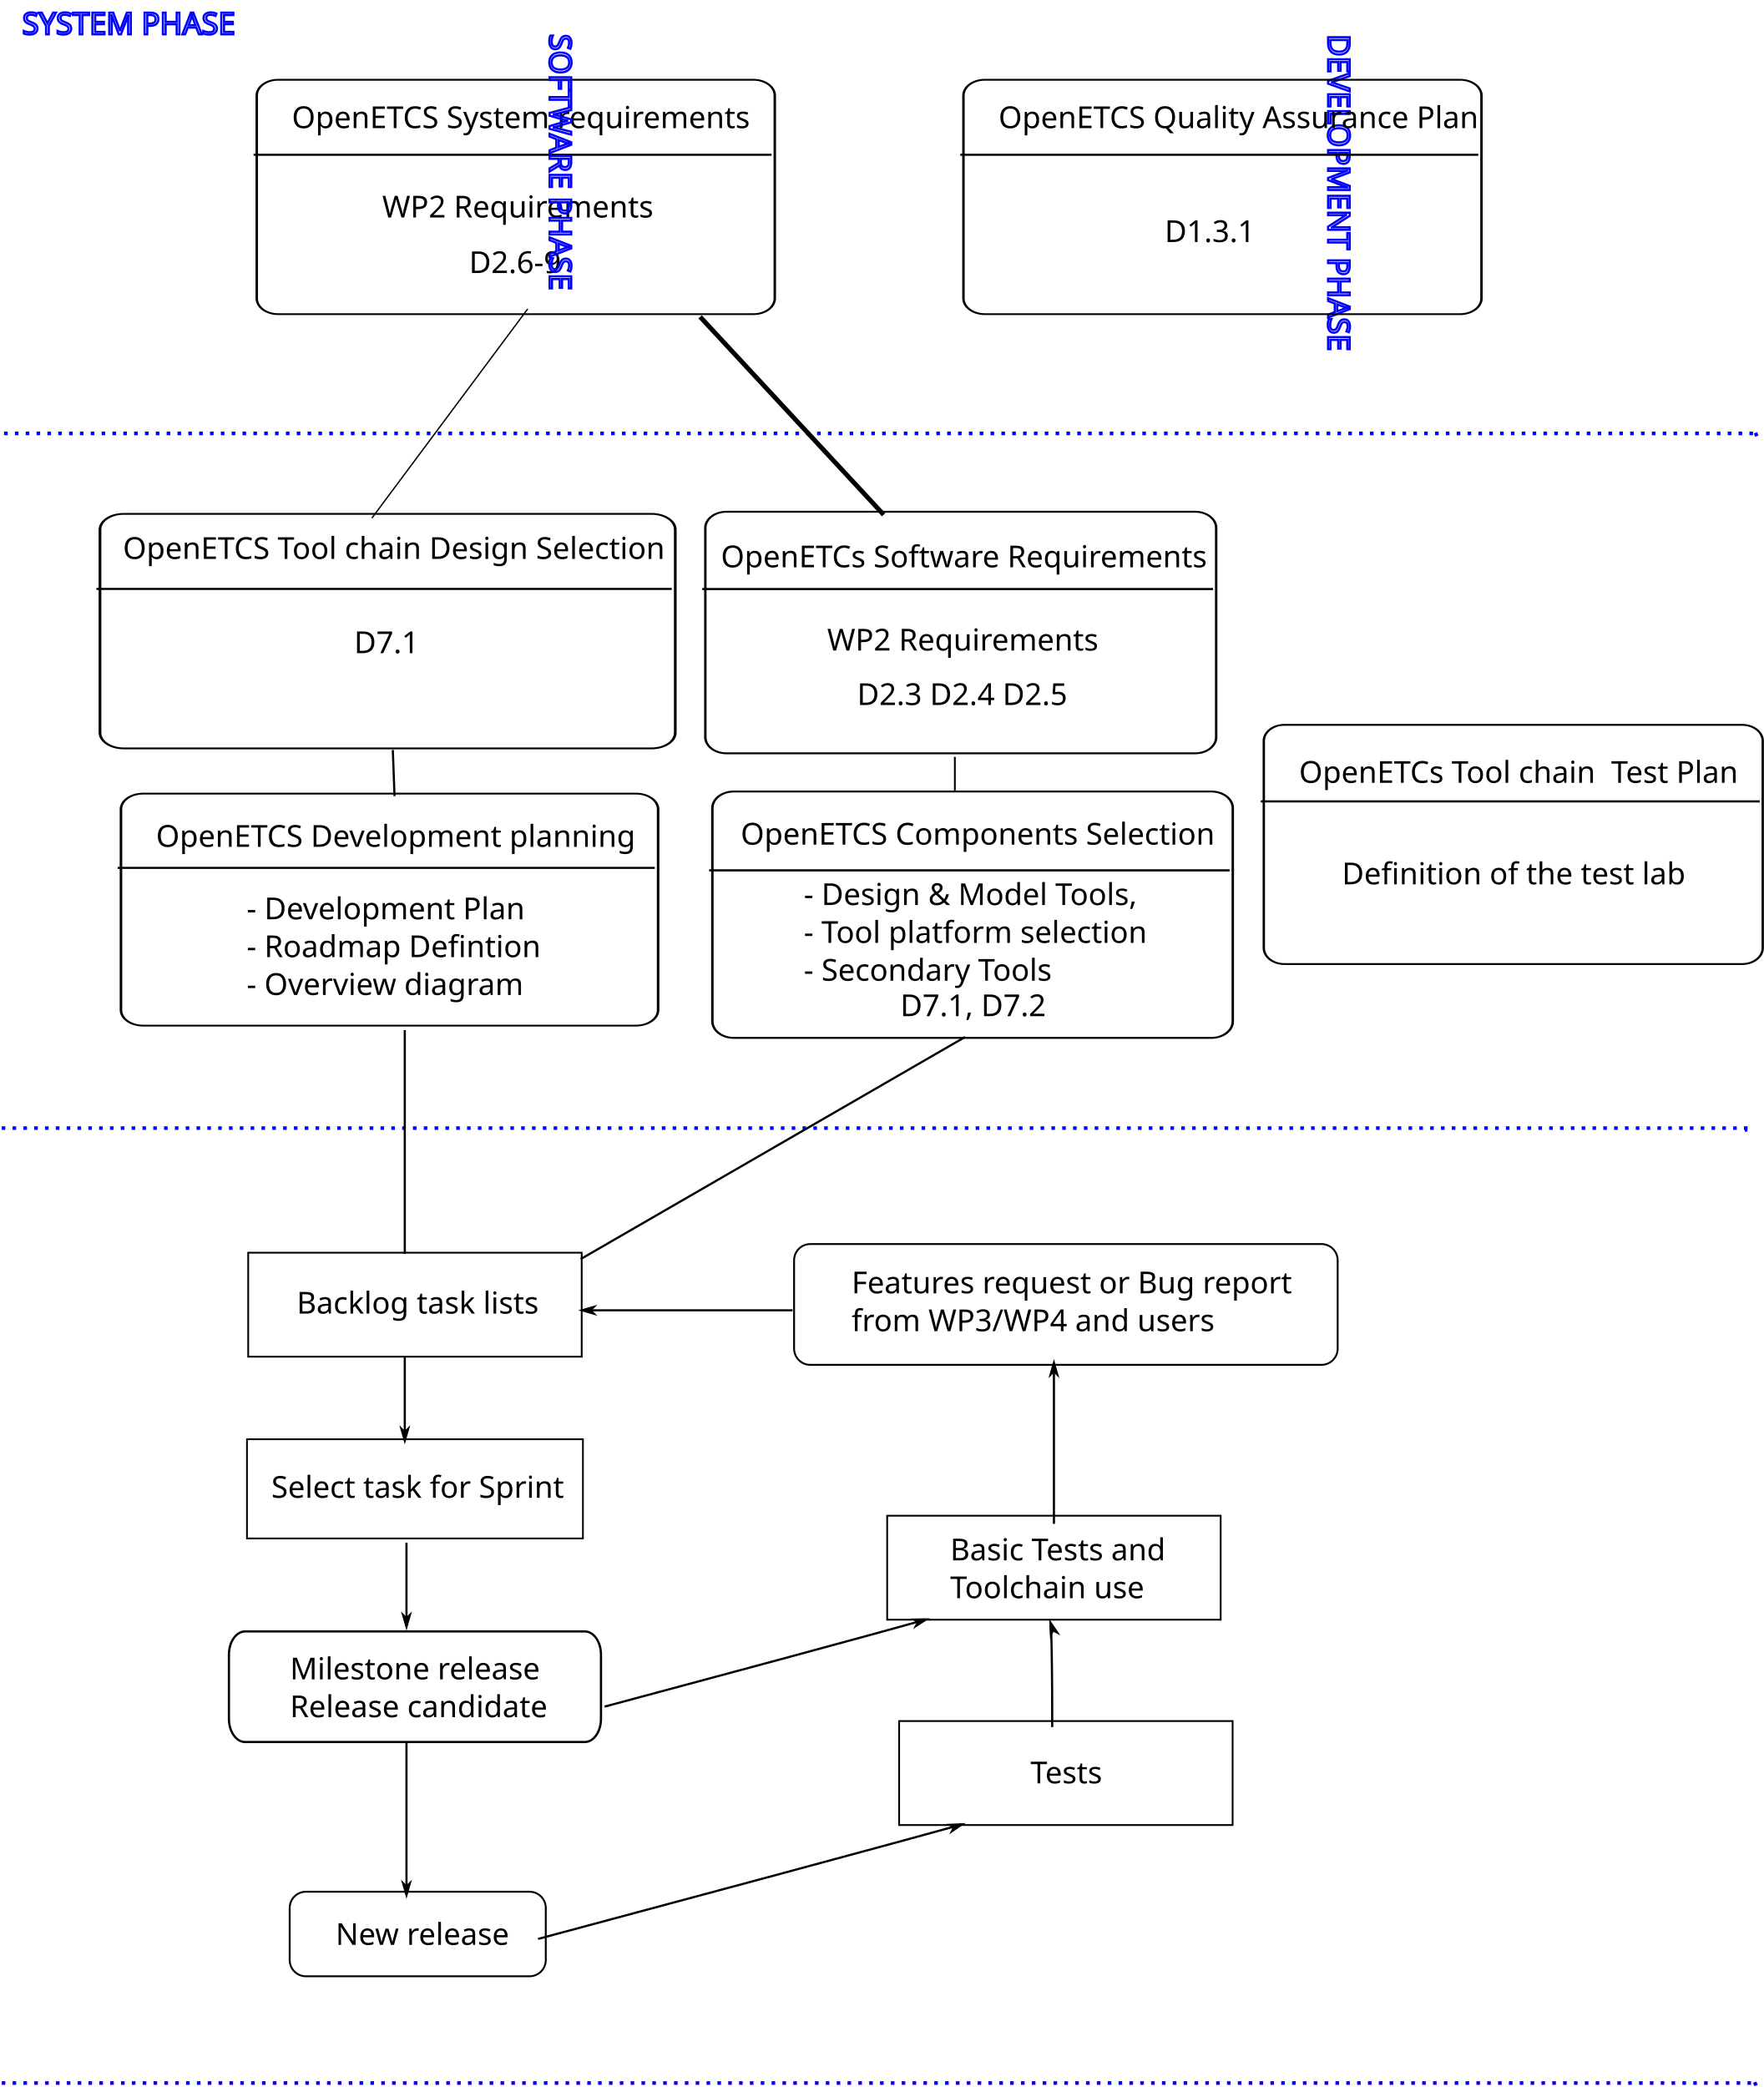
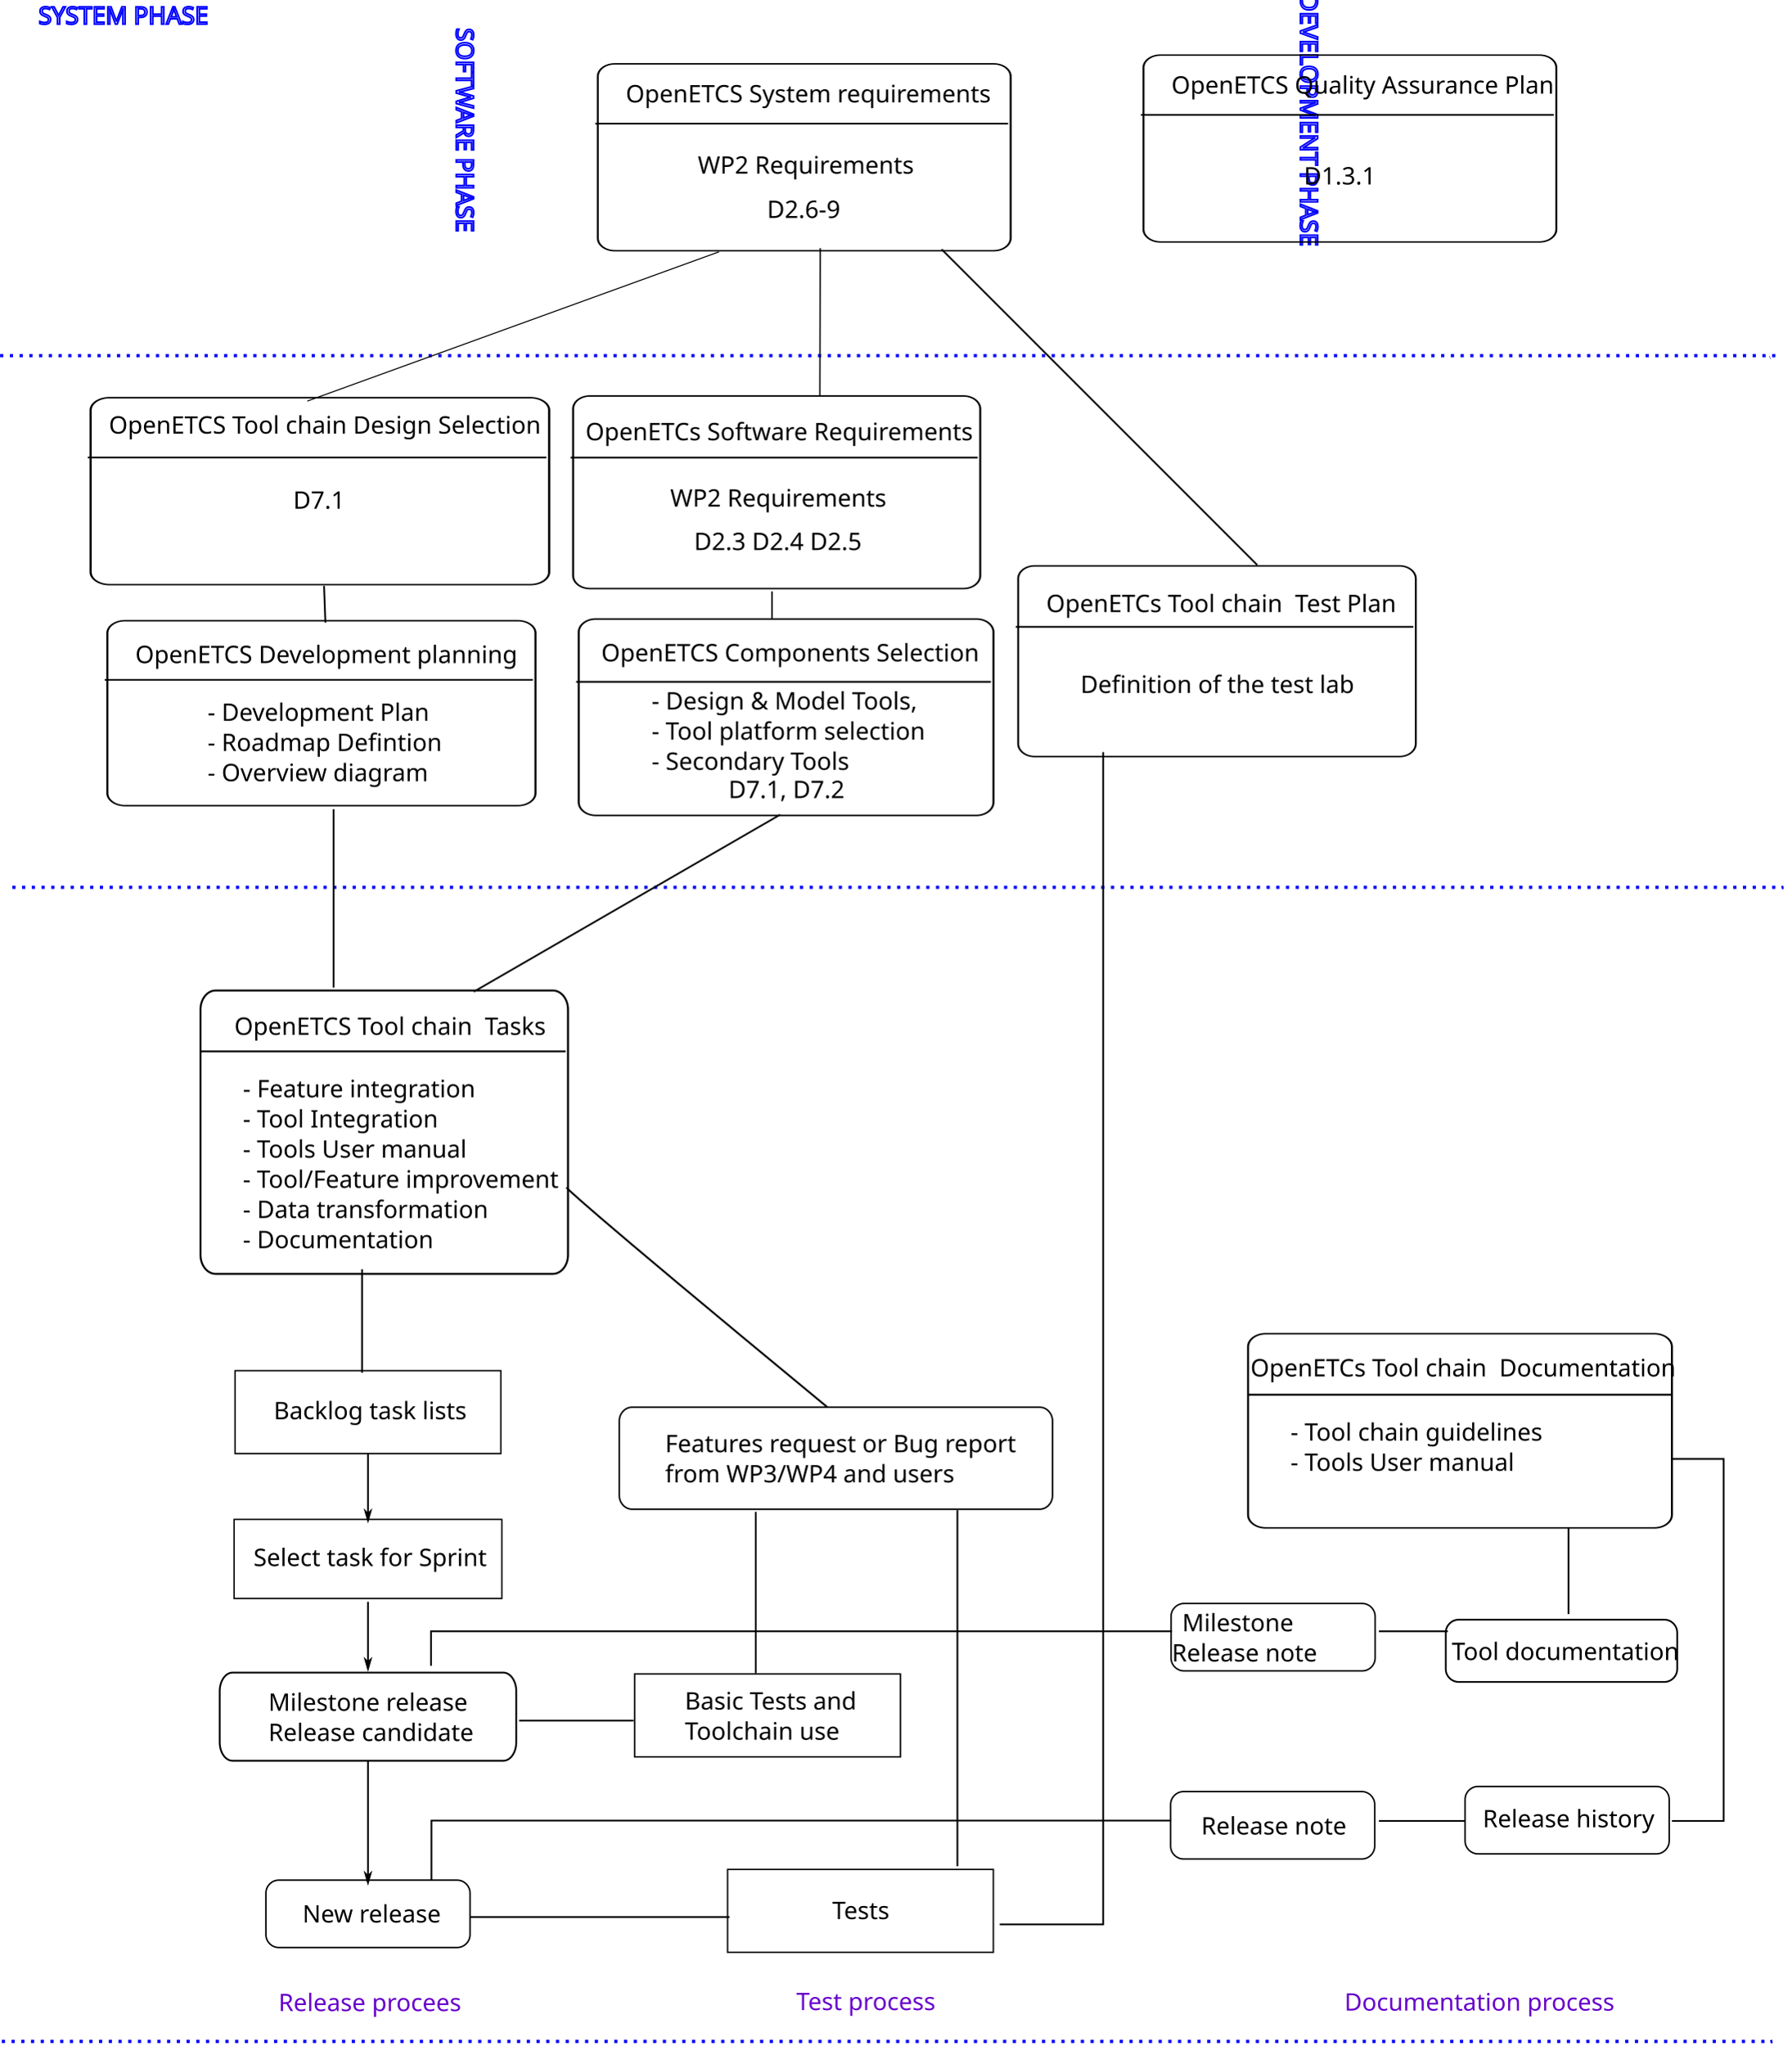
- <svg xmlns="http://www.w3.org/2000/svg" width="815.598" height="965.101" id="svg2" version="1.1">
+ <svg xmlns="http://www.w3.org/2000/svg" width="1039.646" height="1186.337" id="svg2" version="1.1">
  <defs id="defs4">
    <marker orient="auto" refY="0" refX="0" id="Arrow1Mend" style="overflow:visible">
      <path id="path5051" d="M 0,0 5,-5 -12.5,0 5,5 0,0 z" style="fill-rule:evenodd;stroke:#000000;stroke-width:1pt" transform="matrix(-0.4,0,0,-0.4,-4,0)" />
    </marker>
    <marker orient="auto" refY="0" refX="0" id="Arrow2Lend" style="overflow:visible">
      <path id="path5063" style="fill-rule:evenodd;stroke-width:0.625;stroke-linejoin:round" d="M 8.719,4.034 -2.207,0.016 8.719,-4.002 c -1.745,2.372 -1.735,5.617 -6e-7,8.035 z" transform="matrix(-1.1,0,0,-1.1,-1.1,0)" />
    </marker>
    <marker orient="auto" refY="0" refX="0" id="Arrow1Mend-6" style="overflow:visible">
      <path id="path5051-5" d="M 0,0 5,-5 -12.5,0 5,5 0,0 z" style="fill-rule:evenodd;stroke:#000000;stroke-width:1pt" transform="matrix(-0.4,0,0,-0.4,-4,0)" />
    </marker>
    <marker orient="auto" refY="0" refX="0" id="Arrow1Mend-6-9" style="overflow:visible">
      <path id="path5051-5-7" d="M 0,0 5,-5 -12.5,0 5,5 0,0 z" style="fill-rule:evenodd;stroke:#000000;stroke-width:1pt" transform="matrix(-0.4,0,0,-0.4,-4,0)" />
    </marker>
    <marker orient="auto" refY="0" refX="0" id="Arrow1Mend-6-1" style="overflow:visible">
      <path id="path5051-5-4" d="M 0,0 5,-5 -12.5,0 5,5 0,0 z" style="fill-rule:evenodd;stroke:#000000;stroke-width:1pt" transform="matrix(-0.4,0,0,-0.4,-4,0)" />
    </marker>
  </defs>
-   <g id="layer1" transform="translate(1.537113,-8.801085)">
+   <g id="layer1" transform="translate(7.880715,-15.77275)">
    <text xml:space="preserve" style="font-size:14px;font-style:normal;font-variant:normal;font-weight:normal;font-stretch:normal;text-align:start;line-height:125%;letter-spacing:0px;word-spacing:0px;writing-mode:lr-tb;text-anchor:start;fill:#000000;fill-opacity:1;stroke:none;font-family:Ubuntu;-inkscape-font-specification:Ubuntu" x="75.967" y="86.021" id="text3765">
      <tspan id="tspan3767" x="75.967" y="86.021" />
    </text>
-     <g id="g4546" transform="translate(55.23922,-1.22039)">
+     <g id="g4546" transform="translate(277.0034,5.900478)">
      <text id="text3755" y="110.599" x="119.952" style="font-size:14px;font-style:normal;font-variant:normal;font-weight:500;font-stretch:normal;text-align:start;line-height:125%;letter-spacing:0px;word-spacing:0px;writing-mode:lr-tb;text-anchor:start;fill:#000000;fill-opacity:1;stroke:none;font-family:TlwgMono;-inkscape-font-specification:TlwgMono Medium" xml:space="preserve">
        <tspan style="font-style:normal;font-variant:normal;font-weight:normal;font-stretch:normal;font-family:Ubuntu;-inkscape-font-specification:Ubuntu" y="110.599" x="119.952" id="tspan3757">WP2 Requirements</tspan>
      </text>
      <text id="text3759" y="136.293" x="160.136" style="font-size:14px;font-style:normal;font-variant:normal;font-weight:500;font-stretch:normal;text-align:start;line-height:125%;letter-spacing:0px;word-spacing:0px;writing-mode:lr-tb;text-anchor:start;fill:#000000;fill-opacity:1;stroke:none;font-family:TlwgMono;-inkscape-font-specification:TlwgMono Medium" xml:space="preserve">
        <tspan style="font-style:normal;font-variant:normal;font-weight:normal;font-stretch:normal;font-family:Ubuntu;-inkscape-font-specification:Ubuntu" y="136.293" x="160.136" id="tspan3761">D2.6-9</tspan>
      </text>
      <g transform="matrix(1.315468,0,0,0.9702304,-2.70791,-17.04236)" id="g3797">
        <g id="g3773">
          <rect ry="7.5" rx="7.5" y="65.912" x="49.155" height="111.716" width="182.097" id="rect2985" style="fill:none;stroke:#000000;stroke-width:0.865;stroke-linecap:butt;stroke-linejoin:miter;stroke-miterlimit:4;stroke-opacity:1;stroke-dasharray:none;stroke-dashoffset:0" />
        </g>
        <path style="fill:none;stroke:#000000;stroke-width:1px;stroke-linecap:butt;stroke-linejoin:miter;stroke-opacity:1" d="m 48.038,101.661 182.097,0" id="path3763" />
      </g>
      <text id="text3769" y="69.264" x="78.166" style="font-size:14px;font-style:normal;font-variant:normal;font-weight:normal;font-stretch:normal;text-align:start;line-height:125%;letter-spacing:0px;word-spacing:0px;writing-mode:lr-tb;text-anchor:start;fill:#000000;fill-opacity:1;stroke:none;font-family:Ubuntu;-inkscape-font-specification:Ubuntu" xml:space="preserve">
        <tspan y="69.264" x="78.166" id="tspan3771">OpenETCS System requirements</tspan>
      </text>
    </g>
    <g id="g4558" transform="translate(-49.02338,202.9945)">
      <g id="g3797-1" transform="matrix(1.297268,0,0,1,309.878,-23.46031)">
        <g id="g3773-5">
          <rect ry="7.5" rx="7.5" y="65.912" x="49.155" height="111.716" width="182.097" id="rect2985-4" style="fill:none;stroke:#000000;stroke-width:0.865;stroke-linecap:butt;stroke-linejoin:miter;stroke-miterlimit:4;stroke-opacity:1;stroke-dasharray:none;stroke-dashoffset:0" />
        </g>
        <path style="fill:none;stroke:#000000;stroke-width:1px;stroke-linecap:butt;stroke-linejoin:miter;stroke-opacity:1" d="m 48.038,101.661 182.097,0" id="path3763-0" />
      </g>
      <text id="text3829" y="68.147" x="380.832" style="font-size:14px;font-style:normal;font-variant:normal;font-weight:normal;font-stretch:normal;text-align:start;line-height:125%;letter-spacing:0px;word-spacing:0px;writing-mode:lr-tb;text-anchor:start;fill:#000000;fill-opacity:1;stroke:none;font-family:Ubuntu;-inkscape-font-specification:Ubuntu" xml:space="preserve">
        <tspan y="68.147" x="380.832" id="tspan3831">OpenETCs Software Requirements </tspan>
      </text>
      <text id="text3852" y="131.825" x="443.836" style="font-size:14px;font-style:normal;font-variant:normal;font-weight:normal;font-stretch:normal;text-align:start;line-height:125%;letter-spacing:0px;word-spacing:0px;writing-mode:lr-tb;text-anchor:start;fill:#000000;fill-opacity:1;stroke:none;font-family:Ubuntu;-inkscape-font-specification:Ubuntu" xml:space="preserve">
        <tspan id="tspan3860" y="131.825" x="443.836">D2.3 D2.4 D2.5</tspan>
      </text>
      <text id="text3755-5" y="106.635" x="429.996" style="font-size:14px;font-style:normal;font-variant:normal;font-weight:500;font-stretch:normal;text-align:start;line-height:125%;letter-spacing:0px;word-spacing:0px;writing-mode:lr-tb;text-anchor:start;fill:#000000;fill-opacity:1;stroke:none;font-family:TlwgMono;-inkscape-font-specification:TlwgMono Medium" xml:space="preserve">
        <tspan style="font-style:normal;font-variant:normal;font-weight:normal;font-stretch:normal;font-family:Ubuntu;-inkscape-font-specification:Ubuntu" y="106.635" x="429.996" id="tspan3757-7">WP2 Requirements</tspan>
      </text>
    </g>
    <g id="g5008" transform="translate(-0.7899495,-7.109546)">
      <g id="g3797-2" transform="matrix(1.460937,0,0,0.9707146,-26.32808,189.565)">
        <g id="g3773-9">
          <rect ry="7.5" rx="7.5" y="65.912" x="49.155" height="111.716" width="182.097" id="rect2985-2" style="fill:none;stroke:#000000;stroke-width:0.865;stroke-linecap:butt;stroke-linejoin:miter;stroke-miterlimit:4;stroke-opacity:1;stroke-dasharray:none;stroke-dashoffset:0" />
        </g>
        <path style="fill:none;stroke:#000000;stroke-width:1px;stroke-linecap:butt;stroke-linejoin:miter;stroke-opacity:1" d="m 48.038,101.661 182.097,0" id="path3763-7" />
      </g>
      <text id="text3980" y="274.375" x="56.067" style="font-size:14px;font-style:normal;font-variant:normal;font-weight:normal;font-stretch:normal;text-align:start;line-height:125%;letter-spacing:0px;word-spacing:0px;writing-mode:lr-tb;text-anchor:start;fill:#000000;fill-opacity:1;stroke:none;font-family:Ubuntu;-inkscape-font-specification:Ubuntu" xml:space="preserve">
        <tspan y="274.375" x="56.067" id="tspan3982">OpenETCS Tool chain Design Selection</tspan>
      </text>
      <text id="text3984" y="317.944" x="163.005" style="font-size:14px;font-style:normal;font-variant:normal;font-weight:normal;font-stretch:normal;text-align:start;line-height:125%;letter-spacing:0px;word-spacing:0px;writing-mode:lr-tb;text-anchor:start;fill:#000000;fill-opacity:1;stroke:none;font-family:Ubuntu;-inkscape-font-specification:Ubuntu" xml:space="preserve">
        <tspan y="317.944" x="163.005" id="tspan3986">D7.1</tspan>
      </text>
    </g>
    <text xml:space="preserve" style="font-size:14px;font-style:normal;font-variant:normal;font-weight:normal;font-stretch:normal;text-align:start;line-height:125%;letter-spacing:0px;word-spacing:0px;writing-mode:lr-tb;text-anchor:start;fill:#000000;fill-opacity:1;stroke:none;font-family:Ubuntu;-inkscape-font-specification:Ubuntu" x="154.168" y="311.687" id="text4193">
      <tspan x="154.168" y="311.687" id="tspan4197" />
    </text>
    <g id="g4776" transform="translate(48.03379,171.4935)">
      <g id="g3797-2-8" transform="matrix(1.321535,0,0,1.019846,214.8832,136.1108)">
        <g id="g3773-9-7">
          <rect ry="7.5" rx="7.5" y="65.912" x="49.155" height="111.716" width="182.097" id="rect2985-2-2" style="fill:none;stroke:#000000;stroke-width:0.865;stroke-linecap:butt;stroke-linejoin:miter;stroke-miterlimit:4;stroke-opacity:1;stroke-dasharray:none;stroke-dashoffset:0" />
        </g>
        <path style="fill:none;stroke:#000000;stroke-width:1px;stroke-linecap:butt;stroke-linejoin:miter;stroke-opacity:1" d="m 48.038,101.661 182.097,0" id="path3763-7-6" />
      </g>
      <text id="text4015" y="227.9" x="292.93" style="font-size:14px;font-style:normal;font-variant:normal;font-weight:normal;font-stretch:normal;text-align:start;line-height:125%;letter-spacing:0px;word-spacing:0px;writing-mode:lr-tb;text-anchor:start;fill:#000000;fill-opacity:1;stroke:none;font-family:Ubuntu;-inkscape-font-specification:Ubuntu" xml:space="preserve">
        <tspan y="227.9" x="292.93" id="tspan4017">OpenETCS Components Selection</tspan>
      </text>
      <text id="text4019" y="307.218" x="366.742" style="font-size:14px;font-style:normal;font-variant:normal;font-weight:normal;font-stretch:normal;text-align:start;line-height:125%;letter-spacing:0px;word-spacing:0px;writing-mode:lr-tb;text-anchor:start;fill:#000000;fill-opacity:1;stroke:none;font-family:Ubuntu;-inkscape-font-specification:Ubuntu" xml:space="preserve">
        <tspan y="307.218" x="366.742" id="tspan4021">D7.1, D7.2</tspan>
      </text>
      <text id="text4219" y="255.829" x="322.125" style="font-size:14px;font-style:normal;font-variant:normal;font-weight:normal;font-stretch:normal;text-align:start;line-height:125%;letter-spacing:0px;word-spacing:0px;writing-mode:lr-tb;text-anchor:start;fill:#000000;fill-opacity:1;stroke:none;font-family:Ubuntu;-inkscape-font-specification:Ubuntu" xml:space="preserve">
        <tspan y="255.829" x="322.125" id="tspan4221">- Design &amp; Model Tools, </tspan>
        <tspan id="tspan4223" y="273.329" x="322.125">- Tool platform selection</tspan>
        <tspan id="tspan4227" y="290.829" x="322.125">- Secondary Tools</tspan>
      </text>
    </g>
-     <g id="g4303" transform="translate(-62.21035,22.16509)">
-       <text id="text4243" y="584.714" x="454.464" style="font-size:14px;font-style:normal;font-variant:normal;font-weight:normal;font-stretch:normal;text-align:start;line-height:125%;letter-spacing:0px;word-spacing:0px;writing-mode:lr-tb;text-anchor:start;fill:#000000;fill-opacity:1;stroke:none;font-family:Ubuntu;-inkscape-font-specification:Ubuntu" xml:space="preserve">
-         <tspan y="584.714" x="454.464" id="tspan4245">Features request or Bug report</tspan>
-         <tspan id="tspan4291" y="602.214" x="454.464">from WP3/WP4 and users</tspan>
-       </text>
-       <rect ry="7.5" rx="7.5" y="561.93" x="427.871" height="55.858" width="251.36" id="rect4259" style="fill:none;stroke:#000000;stroke-width:0.865;stroke-linecap:butt;stroke-linejoin:miter;stroke-miterlimit:4;stroke-opacity:1;stroke-dasharray:none;stroke-dashoffset:0" />
-     </g>
-     <g id="g4309" transform="translate(-331.2014,-58.1636)">
+     <text xml:space="preserve" style="font-size:14px;font-style:normal;font-variant:normal;font-weight:normal;font-stretch:normal;text-align:start;line-height:125%;letter-spacing:0px;word-spacing:0px;writing-mode:lr-tb;text-anchor:start;fill:#000000;fill-opacity:1;stroke:none;font-family:Ubuntu;-inkscape-font-specification:Ubuntu" x="378.019" y="858.159" id="text4243">
+       <tspan id="tspan4245" x="378.019" y="858.159">Features request or Bug report</tspan>
+       <tspan x="378.019" y="875.659" id="tspan4291">from WP3/WP4 and users</tspan>
+     </text>
+     <rect style="fill:none;stroke:#000000;stroke-width:0.89;stroke-linecap:butt;stroke-linejoin:miter;stroke-miterlimit:4;stroke-opacity:1;stroke-dasharray:none;stroke-dashoffset:0" id="rect4259" width="251.36" height="59.173" x="351.427" y="832.059" rx="7.5" ry="7.945" />
+     <g id="g4309" transform="translate(-317.228,164.6178)">
      <text id="text4255" y="966.341" x="484.846" style="font-size:14px;font-style:normal;font-variant:normal;font-weight:normal;font-stretch:normal;text-align:start;line-height:125%;letter-spacing:0px;word-spacing:0px;writing-mode:lr-tb;text-anchor:start;fill:#000000;fill-opacity:1;stroke:none;font-family:Ubuntu;-inkscape-font-specification:Ubuntu" xml:space="preserve">
        <tspan y="966.341" x="484.846" id="tspan4257">New release</tspan>
      </text>
      <rect ry="7.5" rx="7.5" y="941.764" x="463.62" height="39.101" width="118.419" id="rect4267" style="fill:none;stroke:#000000;stroke-width:0.865;stroke-linecap:butt;stroke-linejoin:miter;stroke-miterlimit:4;stroke-opacity:1;stroke-dasharray:none;stroke-dashoffset:0" />
    </g>
-     <g id="g4870" transform="translate(-141.4531,75.05882)">
+     <g id="g4870" transform="translate(-126.1941,297.8402)">
      <text id="text4251" y="710.337" x="274.007" style="font-size:14px;font-style:normal;font-variant:normal;font-weight:normal;font-stretch:normal;text-align:start;line-height:125%;letter-spacing:0px;word-spacing:0px;writing-mode:lr-tb;text-anchor:start;fill:#000000;fill-opacity:1;stroke:none;font-family:Ubuntu;-inkscape-font-specification:Ubuntu" xml:space="preserve">
        <tspan y="710.337" x="274.007" id="tspan4253">Milestone release</tspan>
        <tspan id="tspan4868" y="727.837" x="274.007">Release candidate</tspan>
      </text>
      <rect ry="10.729" rx="7.5" y="688.169" x="245.775" height="51.141" width="172.042" id="rect4269" style="fill:none;stroke:#000000;stroke-width:1.034;stroke-linecap:butt;stroke-linejoin:miter;stroke-miterlimit:4;stroke-opacity:1;stroke-dasharray:none;stroke-dashoffset:0" />
    </g>
-     <g id="g4298" transform="translate(-53.19772,-59.83652)">
+     <g id="g4298" transform="translate(-37.93871,162.9449)">
      <text id="text4231" y="676.086" x="188.861" style="font-size:14px;font-style:normal;font-variant:normal;font-weight:normal;font-stretch:normal;text-align:start;line-height:125%;letter-spacing:0px;word-spacing:0px;writing-mode:lr-tb;text-anchor:start;fill:#000000;fill-opacity:1;stroke:none;font-family:Ubuntu;-inkscape-font-specification:Ubuntu" xml:space="preserve">
        <tspan y="676.086" x="188.861" id="tspan4233">Backlog task lists</tspan>
      </text>
      <rect ry="6.868" rx="0" y="647.928" x="166.433" height="48.084" width="154.214" id="rect4271" style="fill:none;stroke:#000000;stroke-width:0.819;stroke-linecap:butt;stroke-linejoin:miter;stroke-miterlimit:4;stroke-opacity:1;stroke-dasharray:none;stroke-dashoffset:0" />
    </g>
-     <g id="g4293" transform="translate(-350.3616,-156.216)">
+     <g id="g4293" transform="translate(-335.1026,66.56544)">
      <text id="text4247" y="857.645" x="474.293" style="font-size:14px;font-style:normal;font-variant:normal;font-weight:normal;font-stretch:normal;text-align:start;line-height:125%;letter-spacing:0px;word-spacing:0px;writing-mode:lr-tb;text-anchor:start;fill:#000000;fill-opacity:1;stroke:none;font-family:Ubuntu;-inkscape-font-specification:Ubuntu" xml:space="preserve">
        <tspan y="857.645" x="474.293" id="tspan4249">Select task for Sprint</tspan>
      </text>
      <rect ry="6.551" rx="0" y="830.575" x="463.031" height="45.866" width="155.347" id="rect4271-8" style="fill:none;stroke:#000000;stroke-width:0.802;stroke-linecap:butt;stroke-linejoin:miter;stroke-miterlimit:4;stroke-opacity:1;stroke-dasharray:none;stroke-dashoffset:0" />
    </g>
    <text xml:space="preserve" style="font-size:14px;font-style:normal;font-variant:normal;font-weight:normal;font-stretch:normal;text-align:start;line-height:125%;letter-spacing:0px;word-spacing:0px;writing-mode:lr-tb;text-anchor:start;fill:#000000;fill-opacity:1;stroke:none;font-family:Ubuntu;-inkscape-font-specification:Ubuntu" x="46.921" y="712.746" id="text4366">
      <tspan id="tspan4368" x="46.921" y="712.746" />
    </text>
    <g id="g4800" transform="translate(-105.9751,10.50753)">
      <text id="text4319" y="423.403" x="218.505" style="font-size:14px;font-style:normal;font-variant:normal;font-weight:normal;font-stretch:normal;text-align:start;line-height:125%;letter-spacing:0px;word-spacing:0px;writing-mode:lr-tb;text-anchor:start;fill:#000000;fill-opacity:1;stroke:none;font-family:Ubuntu;-inkscape-font-specification:Ubuntu" xml:space="preserve">
        <tspan y="423.403" x="218.505" id="tspan4321">- Development Plan</tspan>
        <tspan id="tspan4370" y="440.903" x="218.505">- Roadmap Defintion</tspan>
        <tspan id="tspan4372" y="458.403" x="218.505">- Overview diagram</tspan>
      </text>
      <g id="g3797-2-8-2" transform="matrix(1.364001,0,0,0.9603072,93.32861,301.9973)">
        <g id="g3773-9-7-4">
          <rect ry="7.5" rx="7.5" y="65.912" x="49.155" height="111.716" width="182.097" id="rect2985-2-2-0" style="fill:none;stroke:#000000;stroke-width:0.865;stroke-linecap:butt;stroke-linejoin:miter;stroke-miterlimit:4;stroke-opacity:1;stroke-dasharray:none;stroke-dashoffset:0" />
        </g>
        <path style="fill:none;stroke:#000000;stroke-width:1px;stroke-linecap:butt;stroke-linejoin:miter;stroke-opacity:1" d="m 48.038,101.661 182.097,0" id="path3763-7-6-6" />
      </g>
      <text id="text4374" y="389.888" x="176.569" style="font-size:14px;font-style:normal;font-variant:normal;font-weight:normal;font-stretch:normal;text-align:start;line-height:125%;letter-spacing:0px;word-spacing:0px;writing-mode:lr-tb;text-anchor:start;fill:#000000;fill-opacity:1;stroke:none;font-family:Ubuntu;-inkscape-font-specification:Ubuntu" xml:space="preserve">
        <tspan y="389.888" x="176.569" id="tspan4376">OpenETCS Development planning</tspan>
      </text>
    </g>
    <g id="g4790" transform="translate(64.04605,103.8162)">
      <text id="text4235" y="313.921" x="554.964" style="font-size:14px;font-style:normal;font-variant:normal;font-weight:normal;font-stretch:normal;text-align:start;line-height:125%;letter-spacing:0px;word-spacing:0px;writing-mode:lr-tb;text-anchor:start;fill:#000000;fill-opacity:1;stroke:none;font-family:Ubuntu;-inkscape-font-specification:Ubuntu" xml:space="preserve">
        <tspan id="tspan4239" y="313.921" x="554.964">Definition of the test lab</tspan>
      </text>
      <g id="g3797-2-8-2-3" transform="matrix(1.266934,0,0,0.9900768,456.5505,174.9263)">
        <g id="g3773-9-7-4-9">
          <rect ry="7.5" rx="7.5" y="65.912" x="49.155" height="111.716" width="182.097" id="rect2985-2-2-0-8" style="fill:none;stroke:#000000;stroke-width:0.865;stroke-linecap:butt;stroke-linejoin:miter;stroke-miterlimit:4;stroke-opacity:1;stroke-dasharray:none;stroke-dashoffset:0" />
        </g>
        <path style="fill:none;stroke:#000000;stroke-width:1px;stroke-linecap:butt;stroke-linejoin:miter;stroke-opacity:1" d="m 48.038,101.661 182.097,0" id="path3763-7-6-6-0" />
      </g>
      <text id="text4474" y="267.001" x="535.096" style="font-size:14px;font-style:normal;font-variant:normal;font-weight:normal;font-stretch:normal;text-align:start;line-height:125%;letter-spacing:0px;word-spacing:0px;writing-mode:lr-tb;text-anchor:start;fill:#000000;fill-opacity:1;stroke:none;font-family:Ubuntu;-inkscape-font-specification:Ubuntu" xml:space="preserve">
        <tspan y="267.001" x="535.096" id="tspan4476">OpenETCs Tool chain  Test Plan</tspan>
      </text>
    </g>
-     <g id="g4903" transform="translate(38.94855,67.93566)">
+     <g id="g4903" transform="translate(-9.429154,345.0168)">
      <text id="text4231-9" y="662.417" x="398.899" style="font-size:14px;font-style:normal;font-variant:normal;font-weight:normal;font-stretch:normal;text-align:start;line-height:125%;letter-spacing:0px;word-spacing:0px;writing-mode:lr-tb;text-anchor:start;fill:#000000;fill-opacity:1;stroke:none;font-family:Ubuntu;-inkscape-font-specification:Ubuntu" xml:space="preserve">
        <tspan y="662.417" x="398.899" id="tspan4233-1">Basic Tests and </tspan>
        <tspan id="tspan4901" y="679.917" x="398.899">Toolchain use</tspan>
      </text>
      <rect ry="6.868" rx="0" y="641.784" x="369.756" height="48.084" width="154.214" id="rect4271-3" style="fill:none;stroke:#000000;stroke-width:0.819;stroke-linecap:butt;stroke-linejoin:miter;stroke-miterlimit:4;stroke-opacity:1;stroke-dasharray:none;stroke-dashoffset:0" />
    </g>
-     <g id="g4909" transform="translate(-27.01988,67.93566)">
+     <g id="g4909" transform="translate(-27.01209,363.4292)">
      <rect ry="6.868" rx="0" y="736.742" x="441.254" height="48.084" width="154.214" id="rect4271-3-2" style="fill:none;stroke:#000000;stroke-width:0.819;stroke-linecap:butt;stroke-linejoin:miter;stroke-miterlimit:4;stroke-opacity:1;stroke-dasharray:none;stroke-dashoffset:0" />
      <text id="text4897" y="765.551" x="501.988" style="font-size:14px;font-style:normal;font-variant:normal;font-weight:normal;font-stretch:normal;text-align:start;line-height:125%;letter-spacing:0px;word-spacing:0px;writing-mode:lr-tb;text-anchor:start;fill:#000000;fill-opacity:1;stroke:none;font-family:Ubuntu;-inkscape-font-specification:Ubuntu" xml:space="preserve">
        <tspan y="765.551" x="501.988" id="tspan4899">Tests</tspan>
      </text>
    </g>
-     <path style="fill:none;stroke:#0000ff;stroke-width:1.671;stroke-linecap:butt;stroke-linejoin:miter;stroke-miterlimit:4;stroke-opacity:1;stroke-dasharray:1.671, 3.342;stroke-dashoffset:0" d="m 0.327,209.226 811.534,0 -2.826,1.05" id="path4914" />
-     <path style="fill:none;stroke:#0000ff;stroke-width:1.668;stroke-linecap:butt;stroke-linejoin:miter;stroke-miterlimit:4;stroke-opacity:1;stroke-dasharray:1.668, 3.336;stroke-dashoffset:0;marker-end:none" d="m -0.737,530.471 808.791,0 -2.817,1.05" id="path4914-0" />
-     <text xml:space="preserve" style="font-size:14px;font-style:normal;font-variant:normal;font-weight:normal;font-stretch:normal;text-align:start;line-height:125%;letter-spacing:0px;word-spacing:0px;writing-mode:lr-tb;text-anchor:start;fill:#000000;fill-opacity:1;stroke:none;font-family:Ubuntu;-inkscape-font-specification:Ubuntu" x="20.558" y="12.851" id="text4934">
-       <tspan id="tspan4936" x="8.753" y="24.656" style="font-size:14px;font-style:normal;font-variant:normal;font-weight:normal;font-stretch:normal;text-align:start;line-height:125%;writing-mode:tb-rl;text-anchor:start;fill:none;stroke:#0000ff;stroke-opacity:1;font-family:Ubuntu;-inkscape-font-specification:Ubuntu">SYSTEM PHASE</tspan>
-     </text>
-     <text xml:space="preserve" style="font-size:14px;font-style:normal;font-variant:normal;font-weight:normal;font-stretch:normal;text-align:start;line-height:125%;letter-spacing:0px;word-spacing:0px;writing-mode:tb-rl;text-anchor:start;fill:none;stroke:none;font-family:Ubuntu;-inkscape-font-specification:Ubuntu" x="20.446" y="262.136" id="text4934-0">
-       <tspan id="tspan4959" style="fill:none;stroke:#0000ff;stroke-opacity:1" x="258.038" y="24.544">SOFTWARE PHASE</tspan>
-     </text>
-     <text xml:space="preserve" style="font-size:14px;font-style:normal;font-variant:normal;font-weight:normal;font-stretch:normal;text-align:start;line-height:125%;letter-spacing:0px;word-spacing:0px;writing-mode:tb-rl;text-anchor:start;fill:none;stroke:#0000ff;stroke-opacity:1;font-family:Ubuntu;-inkscape-font-specification:Ubuntu" x="20.558" y="622.122" id="text4934-0-7">
-       <tspan id="tspan4982" x="618.024" y="24.656">DEVELOPMENT PHASE</tspan>
-     </text>
-     <path style="fill:none;stroke:#000000;stroke-width:0.623px;stroke-linecap:butt;stroke-linejoin:miter;stroke-opacity:1" d="m 242.499,151.631 -72.059,96.751" id="path4990" />
+     <path style="fill:none;stroke:#0000ff;stroke-width:1.883;stroke-linecap:butt;stroke-linejoin:miter;stroke-miterlimit:4;stroke-opacity:1;stroke-dasharray:1.883, 3.766;stroke-dashoffset:0" d="m -7.83,222.059 1030.296,0 -3.588,1.05" id="path4914" />
+     <path style="fill:none;stroke:#0000ff;stroke-width:1.88;stroke-linecap:butt;stroke-linejoin:miter;stroke-miterlimit:4;stroke-opacity:1;stroke-dasharray:1.88, 3.761;stroke-dashoffset:0;marker-end:none" d="m -0.737,530.471 1027.516,0 -3.579,1.05" id="path4914-0" />
+     <text xml:space="preserve" style="font-size:14px;font-style:normal;font-variant:normal;font-weight:normal;font-stretch:normal;text-align:start;line-height:125%;letter-spacing:0px;word-spacing:0px;writing-mode:lr-tb;text-anchor:start;fill:#000000;fill-opacity:1;stroke:none;font-family:Ubuntu;-inkscape-font-specification:Ubuntu" x="22.17" y="22.059" id="text4934">
+       <tspan id="tspan4936" x="14.463" y="29.767" style="font-size:14px;font-style:normal;font-variant:normal;font-weight:normal;font-stretch:normal;text-align:start;line-height:125%;writing-mode:tb-rl;text-anchor:start;fill:none;stroke:#0000ff;stroke-opacity:1;font-family:Ubuntu;-inkscape-font-specification:Ubuntu">SYSTEM PHASE</tspan>
+     </text>
+     <text xml:space="preserve" style="font-size:14px;font-style:normal;font-variant:normal;font-weight:normal;font-stretch:normal;text-align:start;line-height:125%;letter-spacing:0px;word-spacing:0px;writing-mode:tb-rl;text-anchor:start;fill:none;stroke:none;font-family:Ubuntu;-inkscape-font-specification:Ubuntu" x="22.17" y="272.059" id="text4934-0">
+       <tspan id="tspan4959" style="fill:none;stroke:#0000ff;stroke-opacity:1" x="262.248" y="31.981">SOFTWARE PHASE</tspan>
+     </text>
+     <text xml:space="preserve" style="font-size:14px;font-style:normal;font-variant:normal;font-weight:normal;font-stretch:normal;text-align:start;line-height:125%;letter-spacing:0px;word-spacing:0px;writing-mode:tb-rl;text-anchor:start;fill:none;stroke:#0000ff;stroke-opacity:1;font-family:Ubuntu;-inkscape-font-specification:Ubuntu" x="22.17" y="742.059" id="text4934-0-7">
+       <tspan id="tspan4982" x="752.059" y="12.17">DEVELOPMENT PHASE</tspan>
+     </text>
+     <path style="fill:none;stroke:#000000;stroke-width:0.623px;stroke-linecap:butt;stroke-linejoin:miter;stroke-opacity:1" d="M 409.331,161.804 170.441,248.382" id="path4990" />
    <path style="fill:none;stroke:#000000;stroke-width:1px;stroke-linecap:butt;stroke-linejoin:miter;stroke-opacity:1" d="m 180.108,355.627 0.79,21.329" id="path4996" />
    <path style="fill:none;stroke:#000000;stroke-width:0.821px;stroke-linecap:butt;stroke-linejoin:miter;stroke-opacity:1" d="m 440.002,358.787 0,15.959" id="path4998" />
-     <path style="fill:none;stroke:#000000;stroke-width:2.162px;stroke-linecap:butt;stroke-linejoin:miter;stroke-opacity:1" d="m 322.22,155.318 84.862,91.506" id="path5018" />
-     <path style="fill:none;stroke:#0000ff;stroke-width:1.671;stroke-linecap:butt;stroke-linejoin:miter;stroke-miterlimit:4;stroke-opacity:1;stroke-dasharray:1.671, 3.343;stroke-dashoffset:0;marker-end:none" d="m -0.737,972.052 811.972,0 -2.828,1.05" id="path4914-0-9" />
-     <path style="fill:none;stroke:#000000;stroke-width:1px;stroke-linecap:butt;stroke-linejoin:miter;stroke-opacity:1;marker-end:url(#Arrow1Mend-6)" d="m 185.638,636.059 c 0,37.918 0,38.708 0,38.708" id="path5902" />
-     <path style="fill:none;stroke:#000000;stroke-width:1px;stroke-linecap:butt;stroke-linejoin:miter;stroke-opacity:1;marker-end:url(#Arrow1Mend-6)" d="m 186.428,722.183 c 0,37.918 0,38.708 0,38.708" id="path5902-8" />
-     <path style="fill:none;stroke:#000000;stroke-width:1px;stroke-linecap:butt;stroke-linejoin:miter;stroke-opacity:1;marker-end:url(#Arrow1Mend-6)" d="m 186.428,814.607 c 0,37.918 0,70.306 0,70.306" id="path5902-0" />
+     <path style="fill:none;stroke:#000000;stroke-width:0.762px;stroke-linecap:butt;stroke-linejoin:miter;stroke-opacity:1" d="m 468.006,159.704 -0.205,85.785" id="path5018" />
+     <path style="fill:none;stroke:#0000ff;stroke-width:1.88;stroke-linecap:butt;stroke-linejoin:miter;stroke-miterlimit:4;stroke-opacity:1;stroke-dasharray:1.88, 3.76;stroke-dashoffset:0;marker-end:none" d="m -6.841,1199.92 1027.225,0 -3.578,1.05" id="path4914-0-9" />
+     <path style="fill:none;stroke:#000000;stroke-width:1px;stroke-linecap:butt;stroke-linejoin:miter;stroke-opacity:1;marker-end:url(#Arrow1Mend-6)" d="m 205.602,858.84 c 0,37.918 0,38.708 0,38.708" id="path5902" />
+     <path style="fill:none;stroke:#000000;stroke-width:1px;stroke-linecap:butt;stroke-linejoin:miter;stroke-opacity:1;marker-end:url(#Arrow1Mend-6)" d="m 205.602,944.965 c 0,37.918 0,38.708 0,38.708" id="path5902-8" />
+     <path style="fill:none;stroke:#000000;stroke-width:1px;stroke-linecap:butt;stroke-linejoin:miter;stroke-opacity:1;marker-end:url(#Arrow1Mend-6)" d="m 205.602,1037.389 c 0,37.918 0,70.305 0,70.305" id="path5902-0" />
    <path style="fill:none;stroke:#000000;stroke-width:1px;stroke-linecap:butt;stroke-linejoin:miter;stroke-opacity:1" d="m 185.638,485.178 c 0,103.483 0,103.483 0,103.483" id="path6127" />
    <path style="fill:none;stroke:#000000;stroke-width:1px;stroke-linecap:butt;stroke-linejoin:miter;stroke-opacity:1" d="M 444.742,488.338 C 267.003,591.032 267.003,591.032 267.003,591.032" id="path6129" />
-     <path style="fill:none;stroke:#000000;stroke-width:1px;stroke-linecap:butt;stroke-linejoin:miter;stroke-opacity:1;marker-end:url(#Arrow1Mend-6-1)" d="m 364.957,614.73 c -97.164,0 -97.164,0 -97.164,0" id="path6131" />
-     <path style="fill:none;stroke:#000000;stroke-width:1px;stroke-linecap:butt;stroke-linejoin:miter;stroke-opacity:1;marker-end:url(#Arrow1Mend-6-1)" d="m 278.062,797.998 c 134.38,-36.007 148.511,-40.287 148.511,-40.287" id="path6133" />
-     <path style="fill:none;stroke:#000000;stroke-width:1px;stroke-linecap:butt;stroke-linejoin:miter;stroke-opacity:1;marker-end:url(#Arrow1Mend-6-1)" d="m 247.254,905.432 c 188.79,-50.586 195.9,-52.956 195.9,-52.956" id="path6135" />
-     <path style="fill:none;stroke:#000000;stroke-width:1px;stroke-linecap:butt;stroke-linejoin:miter;stroke-opacity:1;marker-end:url(#Arrow1Mend-6-1)" d="m 485.029,807.478 c 0,-45.817 -0.79,-48.187 -0.79,-48.187" id="path6137" />
-     <path style="fill:none;stroke:#000000;stroke-width:1px;stroke-linecap:butt;stroke-linejoin:miter;stroke-opacity:1;marker-end:url(#Arrow1Mend-6-1)" d="m 485.819,713.474 c 0,-74.255 0,-74.255 0,-74.255" id="path6139" />
-     <text xml:space="preserve" style="font-size:14px;font-style:normal;font-variant:normal;font-weight:500;font-stretch:normal;text-align:start;line-height:125%;letter-spacing:0px;word-spacing:0px;writing-mode:lr-tb;text-anchor:start;fill:#000000;fill-opacity:1;stroke:none;font-family:TlwgMono;-inkscape-font-specification:TlwgMono Medium" x="537.037" y="120.729" id="text3759-0">
-       <tspan id="tspan3761-5" x="537.037" y="120.729" style="font-style:normal;font-variant:normal;font-weight:normal;font-stretch:normal;font-family:Ubuntu;-inkscape-font-specification:Ubuntu">D1.3.1</tspan>
-     </text>
-     <g id="g3797-17" transform="matrix(1.315468,0,0,0.9702304,379.3156,-18.26275)">
+     <text xml:space="preserve" style="font-size:14px;font-style:normal;font-variant:normal;font-weight:500;font-stretch:normal;text-align:start;line-height:125%;letter-spacing:0px;word-spacing:0px;writing-mode:lr-tb;text-anchor:start;fill:#000000;fill-opacity:1;stroke:none;font-family:TlwgMono;-inkscape-font-specification:TlwgMono Medium" x="748.628" y="122.764" id="text3759-0">
+       <tspan id="tspan3761-5" x="748.628" y="122.764" style="font-style:normal;font-variant:normal;font-weight:normal;font-stretch:normal;font-family:Ubuntu;-inkscape-font-specification:Ubuntu">D1.3.1</tspan>
+     </text>
+     <g id="g3797-17" transform="matrix(1.315468,0,0,0.9702304,590.9071,-16.22822)">
      <g id="g3773-53">
        <rect style="fill:none;stroke:#000000;stroke-width:0.865;stroke-linecap:butt;stroke-linejoin:miter;stroke-miterlimit:4;stroke-opacity:1;stroke-dasharray:none;stroke-dashoffset:0" id="rect2985-5" width="182.097" height="111.716" x="49.155" y="65.912" rx="7.5" ry="7.5" />
      </g>
      <path id="path3763-4" d="m 48.038,101.661 182.097,0" style="fill:none;stroke:#000000;stroke-width:1px;stroke-linecap:butt;stroke-linejoin:miter;stroke-opacity:1" />
    </g>
-     <text xml:space="preserve" style="font-size:14px;font-style:normal;font-variant:normal;font-weight:normal;font-stretch:normal;text-align:start;line-height:125%;letter-spacing:0px;word-spacing:0px;writing-mode:lr-tb;text-anchor:start;fill:#000000;fill-opacity:1;stroke:none;font-family:Ubuntu;-inkscape-font-specification:Ubuntu" x="460.189" y="68.043" id="text3769-3">
-       <tspan id="tspan3771-7" x="460.189" y="68.043">OpenETCS Quality Assurance Plan</tspan>
-     </text>
+     <text xml:space="preserve" style="font-size:14px;font-style:normal;font-variant:normal;font-weight:normal;font-stretch:normal;text-align:start;line-height:125%;letter-spacing:0px;word-spacing:0px;writing-mode:lr-tb;text-anchor:start;fill:#000000;fill-opacity:1;stroke:none;font-family:Ubuntu;-inkscape-font-specification:Ubuntu" x="671.781" y="70.078" id="text3769-3">
+       <tspan id="tspan3771-7" x="671.781" y="70.078">OpenETCS Quality Assurance Plan</tspan>
+     </text>
+     <text xml:space="preserve" style="font-size:14px;font-style:normal;font-variant:normal;font-weight:normal;font-stretch:normal;text-align:start;line-height:125%;letter-spacing:0px;word-spacing:0px;writing-mode:lr-tb;text-anchor:start;fill:#6600cc;fill-opacity:1;stroke:none;font-family:Ubuntu;-inkscape-font-specification:Ubuntu" x="153.684" y="1182.341" id="text3124">
+       <tspan id="tspan3126" x="153.684" y="1182.341" style="fill:#6600cc;stroke:none">Release procees</tspan>
+     </text>
+     <text xml:space="preserve" style="font-size:14px;font-style:normal;font-variant:normal;font-weight:normal;font-stretch:normal;text-align:start;line-height:125%;letter-spacing:0px;word-spacing:0px;writing-mode:lr-tb;text-anchor:start;fill:#6600cc;fill-opacity:1;stroke:none;font-family:Ubuntu;-inkscape-font-specification:Ubuntu" x="454.151" y="1181.759" id="text3128">
+       <tspan id="tspan3130" x="454.151" y="1181.759" style="fill:#6600cc">Test process</tspan>
+     </text>
+     <text xml:space="preserve" style="font-size:14px;font-style:normal;font-variant:normal;font-weight:normal;font-stretch:normal;text-align:start;line-height:125%;letter-spacing:0px;word-spacing:0px;writing-mode:lr-tb;text-anchor:start;fill:#6600cc;fill-opacity:1;stroke:none;font-family:Ubuntu;-inkscape-font-specification:Ubuntu" x="772.17" y="1182.06" id="text3132">
+       <tspan id="tspan3134" x="772.17" y="1182.06" style="fill:#6600cc">Documentation process</tspan>
+     </text>
+     <g id="g3166" transform="translate(101.9444,206.1997)">
+       <text id="text4255-2" y="873.717" x="587.122" style="font-size:14px;font-style:normal;font-variant:normal;font-weight:normal;font-stretch:normal;text-align:start;line-height:125%;letter-spacing:0px;word-spacing:0px;writing-mode:lr-tb;text-anchor:start;fill:#000000;fill-opacity:1;stroke:none;font-family:Ubuntu;-inkscape-font-specification:Ubuntu" xml:space="preserve">
+         <tspan y="873.717" x="587.122" id="tspan4257-8">Release note</tspan>
+       </text>
+       <rect ry="7.5" rx="7.5" y="848.826" x="569.374" height="39.101" width="118.419" id="rect4267-6" style="fill:none;stroke:#000000;stroke-width:0.865;stroke-linecap:butt;stroke-linejoin:miter;stroke-miterlimit:4;stroke-opacity:1;stroke-dasharray:none;stroke-dashoffset:0" />
+     </g>
+     <g id="g3201" transform="translate(230.829,352.8136)">
+       <text id="text4255-2-7" y="722.912" x="621.574" style="font-size:14px;font-style:normal;font-variant:normal;font-weight:normal;font-stretch:normal;text-align:start;line-height:125%;letter-spacing:0px;word-spacing:0px;writing-mode:lr-tb;text-anchor:start;fill:#000000;fill-opacity:1;stroke:none;font-family:Ubuntu;-inkscape-font-specification:Ubuntu" xml:space="preserve">
+         <tspan y="722.912" x="621.574" id="tspan4257-8-4">Release history</tspan>
+       </text>
+       <rect ry="7.5" rx="7.5" y="699.246" x="611.341" height="39.101" width="118.419" id="rect4267-6-8" style="fill:none;stroke:#000000;stroke-width:0.865;stroke-linecap:butt;stroke-linejoin:miter;stroke-miterlimit:4;stroke-opacity:1;stroke-dasharray:none;stroke-dashoffset:0" />
+     </g>
+     <g id="g3166-1" transform="translate(106.5433,107.8659)">
+       <g id="g3235" transform="translate(-4.343329,-12.29429)">
+         <text xml:space="preserve" style="font-size:14px;font-style:normal;font-variant:normal;font-weight:normal;font-stretch:normal;text-align:start;line-height:125%;letter-spacing:0px;word-spacing:0px;writing-mode:lr-tb;text-anchor:start;fill:#000000;fill-opacity:1;stroke:none;font-family:Ubuntu;-inkscape-font-specification:Ubuntu" x="628.357" y="866.488" id="text4255-2-8">
+           <tspan style="text-align:center;text-anchor:middle" id="tspan4257-8-8" x="629.97" y="866.488">Milestone </tspan>
+           <tspan style="text-align:center;text-anchor:middle" id="tspan3233" x="628.357" y="883.988">Release note</tspan>
+         </text>
+         <rect style="fill:none;stroke:#000000;stroke-width:0.865;stroke-linecap:butt;stroke-linejoin:miter;stroke-miterlimit:4;stroke-opacity:1;stroke-dasharray:none;stroke-dashoffset:0" id="rect4267-6-6" width="118.419" height="39.101" x="569.374" y="850.346" rx="7.5" ry="7.5" />
+       </g>
+     </g>
+     <g id="g4790-9" transform="translate(193.2701,549.2419)">
+       <text id="text4235-9" y="302.223" x="547.644" style="font-size:14px;font-style:normal;font-variant:normal;font-weight:normal;font-stretch:normal;text-align:start;line-height:125%;letter-spacing:0px;word-spacing:0px;writing-mode:lr-tb;text-anchor:start;fill:#000000;fill-opacity:1;stroke:none;font-family:Ubuntu;-inkscape-font-specification:Ubuntu" xml:space="preserve">
+         <tspan id="tspan4239-5" y="302.223" x="547.644">- Tool chain guidelines</tspan>
+         <tspan y="319.723" x="547.644" id="tspan3286">- Tools User manual</tspan>
+       </text>
+       <g id="g3773-9-7-4-9-7" transform="matrix(1.350439,0,0,1.008131,456.6088,173.7452)">
+         <rect style="fill:none;stroke:#000000;stroke-width:0.865;stroke-linecap:butt;stroke-linejoin:miter;stroke-miterlimit:4;stroke-opacity:1;stroke-dasharray:none;stroke-dashoffset:0" id="rect2985-2-2-0-8-1" width="182.097" height="111.716" x="49.155" y="65.912" rx="7.5" ry="7.5" />
+       </g>
+       <path id="path3763-7-6-6-0-3" d="m 522.98,275.579 245.42,0" style="fill:none;stroke:#000000;stroke-width:1.155px;stroke-linecap:butt;stroke-linejoin:miter;stroke-opacity:1" />
+       <text id="text4474-5" y="264.966" x="524.37" style="font-size:14px;font-style:normal;font-variant:normal;font-weight:normal;font-stretch:normal;text-align:start;line-height:125%;letter-spacing:0px;word-spacing:0px;writing-mode:lr-tb;text-anchor:start;fill:#000000;fill-opacity:1;stroke:none;font-family:Ubuntu;-inkscape-font-specification:Ubuntu" xml:space="preserve">
+         <tspan y="264.966" x="524.37" id="tspan4476-2">OpenETCs Tool chain  Documentation</tspan>
+       </text>
+     </g>
+     <g id="g4094" transform="translate(80.87271,184.1253)">
+       <text id="text3288" y="794.591" x="753.582" style="font-size:14px;font-style:normal;font-variant:normal;font-weight:normal;font-stretch:normal;text-align:start;line-height:125%;letter-spacing:0px;word-spacing:0px;writing-mode:lr-tb;text-anchor:start;fill:#000000;fill-opacity:1;stroke:none;font-family:Ubuntu;-inkscape-font-specification:Ubuntu" xml:space="preserve">
+         <tspan y="794.591" x="753.582" id="tspan3290">Tool documentation</tspan>
+       </text>
+       <rect ry="7.5" rx="7.5" transform="translate(-1.672844,15.87275)" y="755.321" x="751.76" height="36.113" width="134.279" id="rect3292" style="fill:none;stroke:#000000" />
+     </g>
+     <g id="g4171" transform="translate(-454.7183,-16.27627)">
+       <g transform="translate(40.09592,366.3491)" id="g4790-9-3">
+         <text xml:space="preserve" style="font-size:14px;font-style:normal;font-variant:normal;font-weight:normal;font-stretch:normal;text-align:start;line-height:125%;letter-spacing:0px;word-spacing:0px;writing-mode:lr-tb;text-anchor:start;fill:#000000;fill-opacity:1;stroke:none;font-family:Ubuntu;-inkscape-font-specification:Ubuntu" x="547.644" y="302.223" id="text4235-9-4">
+           <tspan x="547.644" y="302.223" id="tspan4239-5-4">- Feature integration</tspan>
+           <tspan id="tspan4163" x="547.644" y="319.723">- Tool Integration</tspan>
+           <tspan id="tspan3286-3" x="547.644" y="337.223">- Tools User manual</tspan>
+           <tspan id="tspan4165" x="547.644" y="354.723">- Tool/Feature improvement</tspan>
+           <tspan id="tspan4167" x="547.644" y="372.223">- Data transformation</tspan>
+           <tspan id="tspan4169" x="547.644" y="389.723">- Documentation</tspan>
+         </text>
+         <rect style="fill:none;stroke:#000000;stroke-width:1.135;stroke-linecap:butt;stroke-linejoin:miter;stroke-miterlimit:4;stroke-opacity:1;stroke-dasharray:none;stroke-dashoffset:0" id="rect2985-2-2-0-8-1-2" width="213.232" height="164.379" x="523.053" y="240.256" rx="8.782" ry="11.036" />
+         <path style="fill:none;stroke:#000000;stroke-width:1.073px;stroke-linecap:butt;stroke-linejoin:miter;stroke-opacity:1" d="m 522.98,275.579 211.928,0" id="path3763-7-6-6-0-3-2" />
+         <text xml:space="preserve" style="font-size:14px;font-style:normal;font-variant:normal;font-weight:normal;font-stretch:normal;text-align:start;line-height:125%;letter-spacing:0px;word-spacing:0px;writing-mode:lr-tb;text-anchor:start;fill:#000000;fill-opacity:1;stroke:none;font-family:Ubuntu;-inkscape-font-specification:Ubuntu" x="542.681" y="265.983" id="text4474-5-0">
+           <tspan id="tspan4476-2-7" x="542.681" y="265.983">OpenETCS Tool chain  Tasks</tspan>
+         </text>
+       </g>
+     </g>
+     <path style="fill:none;stroke:#000000;stroke-width:1px;stroke-linecap:butt;stroke-linejoin:miter;stroke-opacity:1" d="M 546.272,144.505 C 729.38,327.613 729.38,327.613 729.38,327.613" id="path4205" transform="translate(-7.829926,15.87275)" />
+     <path style="fill:none;stroke:#000000;stroke-width:1.087px;stroke-linecap:butt;stroke-linejoin:miter;stroke-opacity:1" d="M 472.17,832.059 C 323.358,709.301 320.747,704.616 320.747,704.616" id="path4207" />
+     <path style="fill:none;stroke:#000000;stroke-width:1px;stroke-linecap:butt;stroke-linejoin:miter;stroke-opacity:1" d="m 272.627,1111.926 c 146.486,0 150.555,0 150.555,0" id="path4209" transform="translate(-7.829926,15.87275)" />
+     <path style="fill:none;stroke:#000000;stroke-width:1px;stroke-linecap:butt;stroke-linejoin:miter;stroke-opacity:1" d="m 301.111,997.992 c 67.14,0 66.122,0 66.122,0" id="path4211" transform="translate(-7.829926,15.87275)" />
+     <path style="fill:none;stroke:#000000;stroke-width:1px;stroke-linecap:butt;stroke-linejoin:miter;stroke-opacity:1" d="m 438.442,970.526 c 0,-93.589 0,-93.589 0,-93.589" id="path4213" transform="translate(-7.829926,15.87275)" />
+     <path style="fill:none;stroke:#000000;stroke-width:1px;stroke-linecap:butt;stroke-linejoin:miter;stroke-opacity:1" d="m 555.428,1082.425 c 0,-207.522 0,-206.505 0,-206.505" id="path4215" transform="translate(-7.829926,15.87275)" />
+     <path style="fill:none;stroke:#000000;stroke-width:1px;stroke-linecap:butt;stroke-linejoin:miter;stroke-opacity:1" d="m 250.248,1090.563 c 0,-34.587 0,-34.587 0,-34.587 l 429.287,0" id="path4217" transform="translate(-7.829926,15.87275)" />
+     <path style="fill:none;stroke:#000000;stroke-width:1.012px;stroke-linecap:butt;stroke-linejoin:miter;stroke-opacity:1" d="m 242.17,982.059 c 0,-20 0,-20 0,-20 l 430,0" id="path4221" />
+     <path style="fill:none;stroke:#000000;stroke-width:1px;stroke-linecap:butt;stroke-linejoin:miter;stroke-opacity:1" d="m 800,1056.187 c 50,0 50,0 50,0" id="path4223" transform="translate(-7.829926,15.87275)" />
+     <path style="fill:none;stroke:#000000;stroke-width:1px;stroke-linecap:butt;stroke-linejoin:miter;stroke-opacity:1" d="m 800,946.187 c 40,0 40,0 40,0" id="path4225" transform="translate(-7.829926,15.87275)" />
+     <path style="fill:none;stroke:#000000;stroke-width:1px;stroke-linecap:butt;stroke-linejoin:miter;stroke-opacity:1" d="m 910,936.187 0,-50" id="path4227" transform="translate(-7.829926,15.87275)" />
+     <path style="fill:none;stroke:#000000;stroke-width:1px;stroke-linecap:butt;stroke-linejoin:miter;stroke-opacity:1" d="m 970,1056.187 30,0 0,-210 -30,0" id="path4229" transform="translate(-7.829926,15.87275)" />
+     <path style="fill:none;stroke:#000000;stroke-width:1px;stroke-linecap:butt;stroke-linejoin:miter;stroke-opacity:1" d="m 210,736.187 0,60" id="path4231" transform="translate(-7.829926,15.87275)" />
+     <path style="fill:none;stroke:#000000;stroke-width:1px;stroke-linecap:butt;stroke-linejoin:miter;stroke-opacity:1" d="m 580,1116.187 60,0 0,-680" id="path4235" transform="translate(-7.829926,15.87275)" />
  </g>
</svg>
